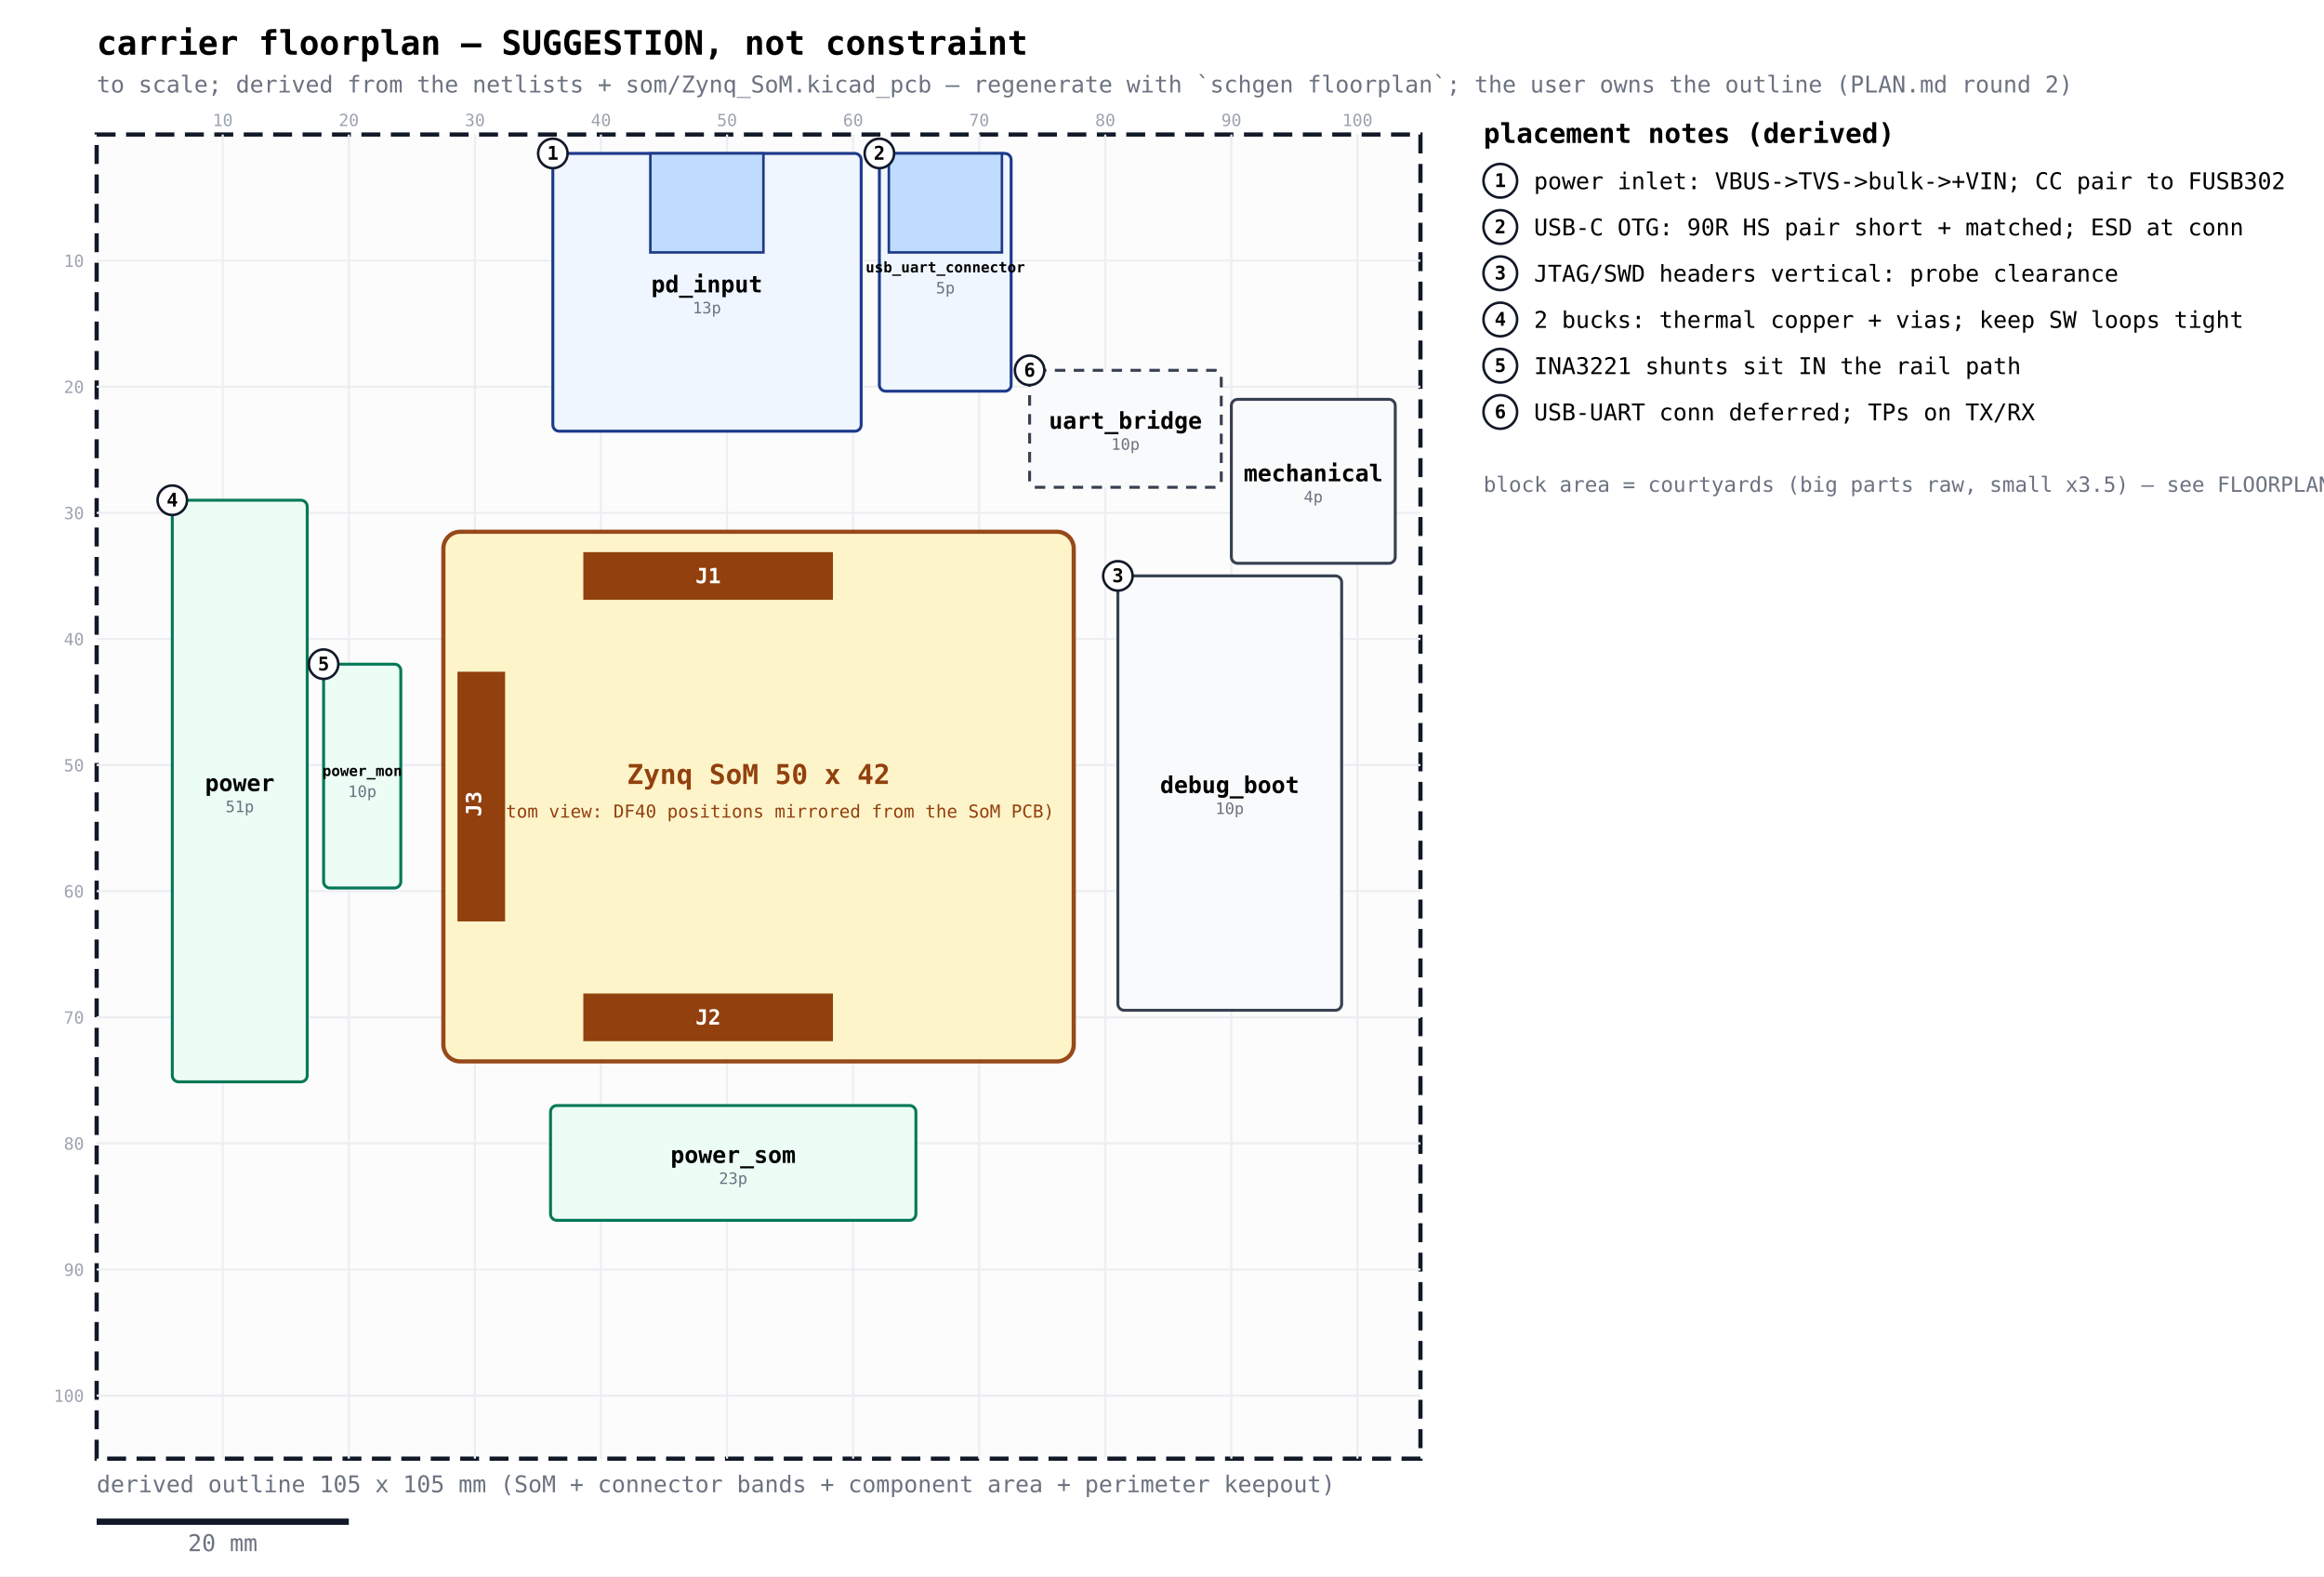
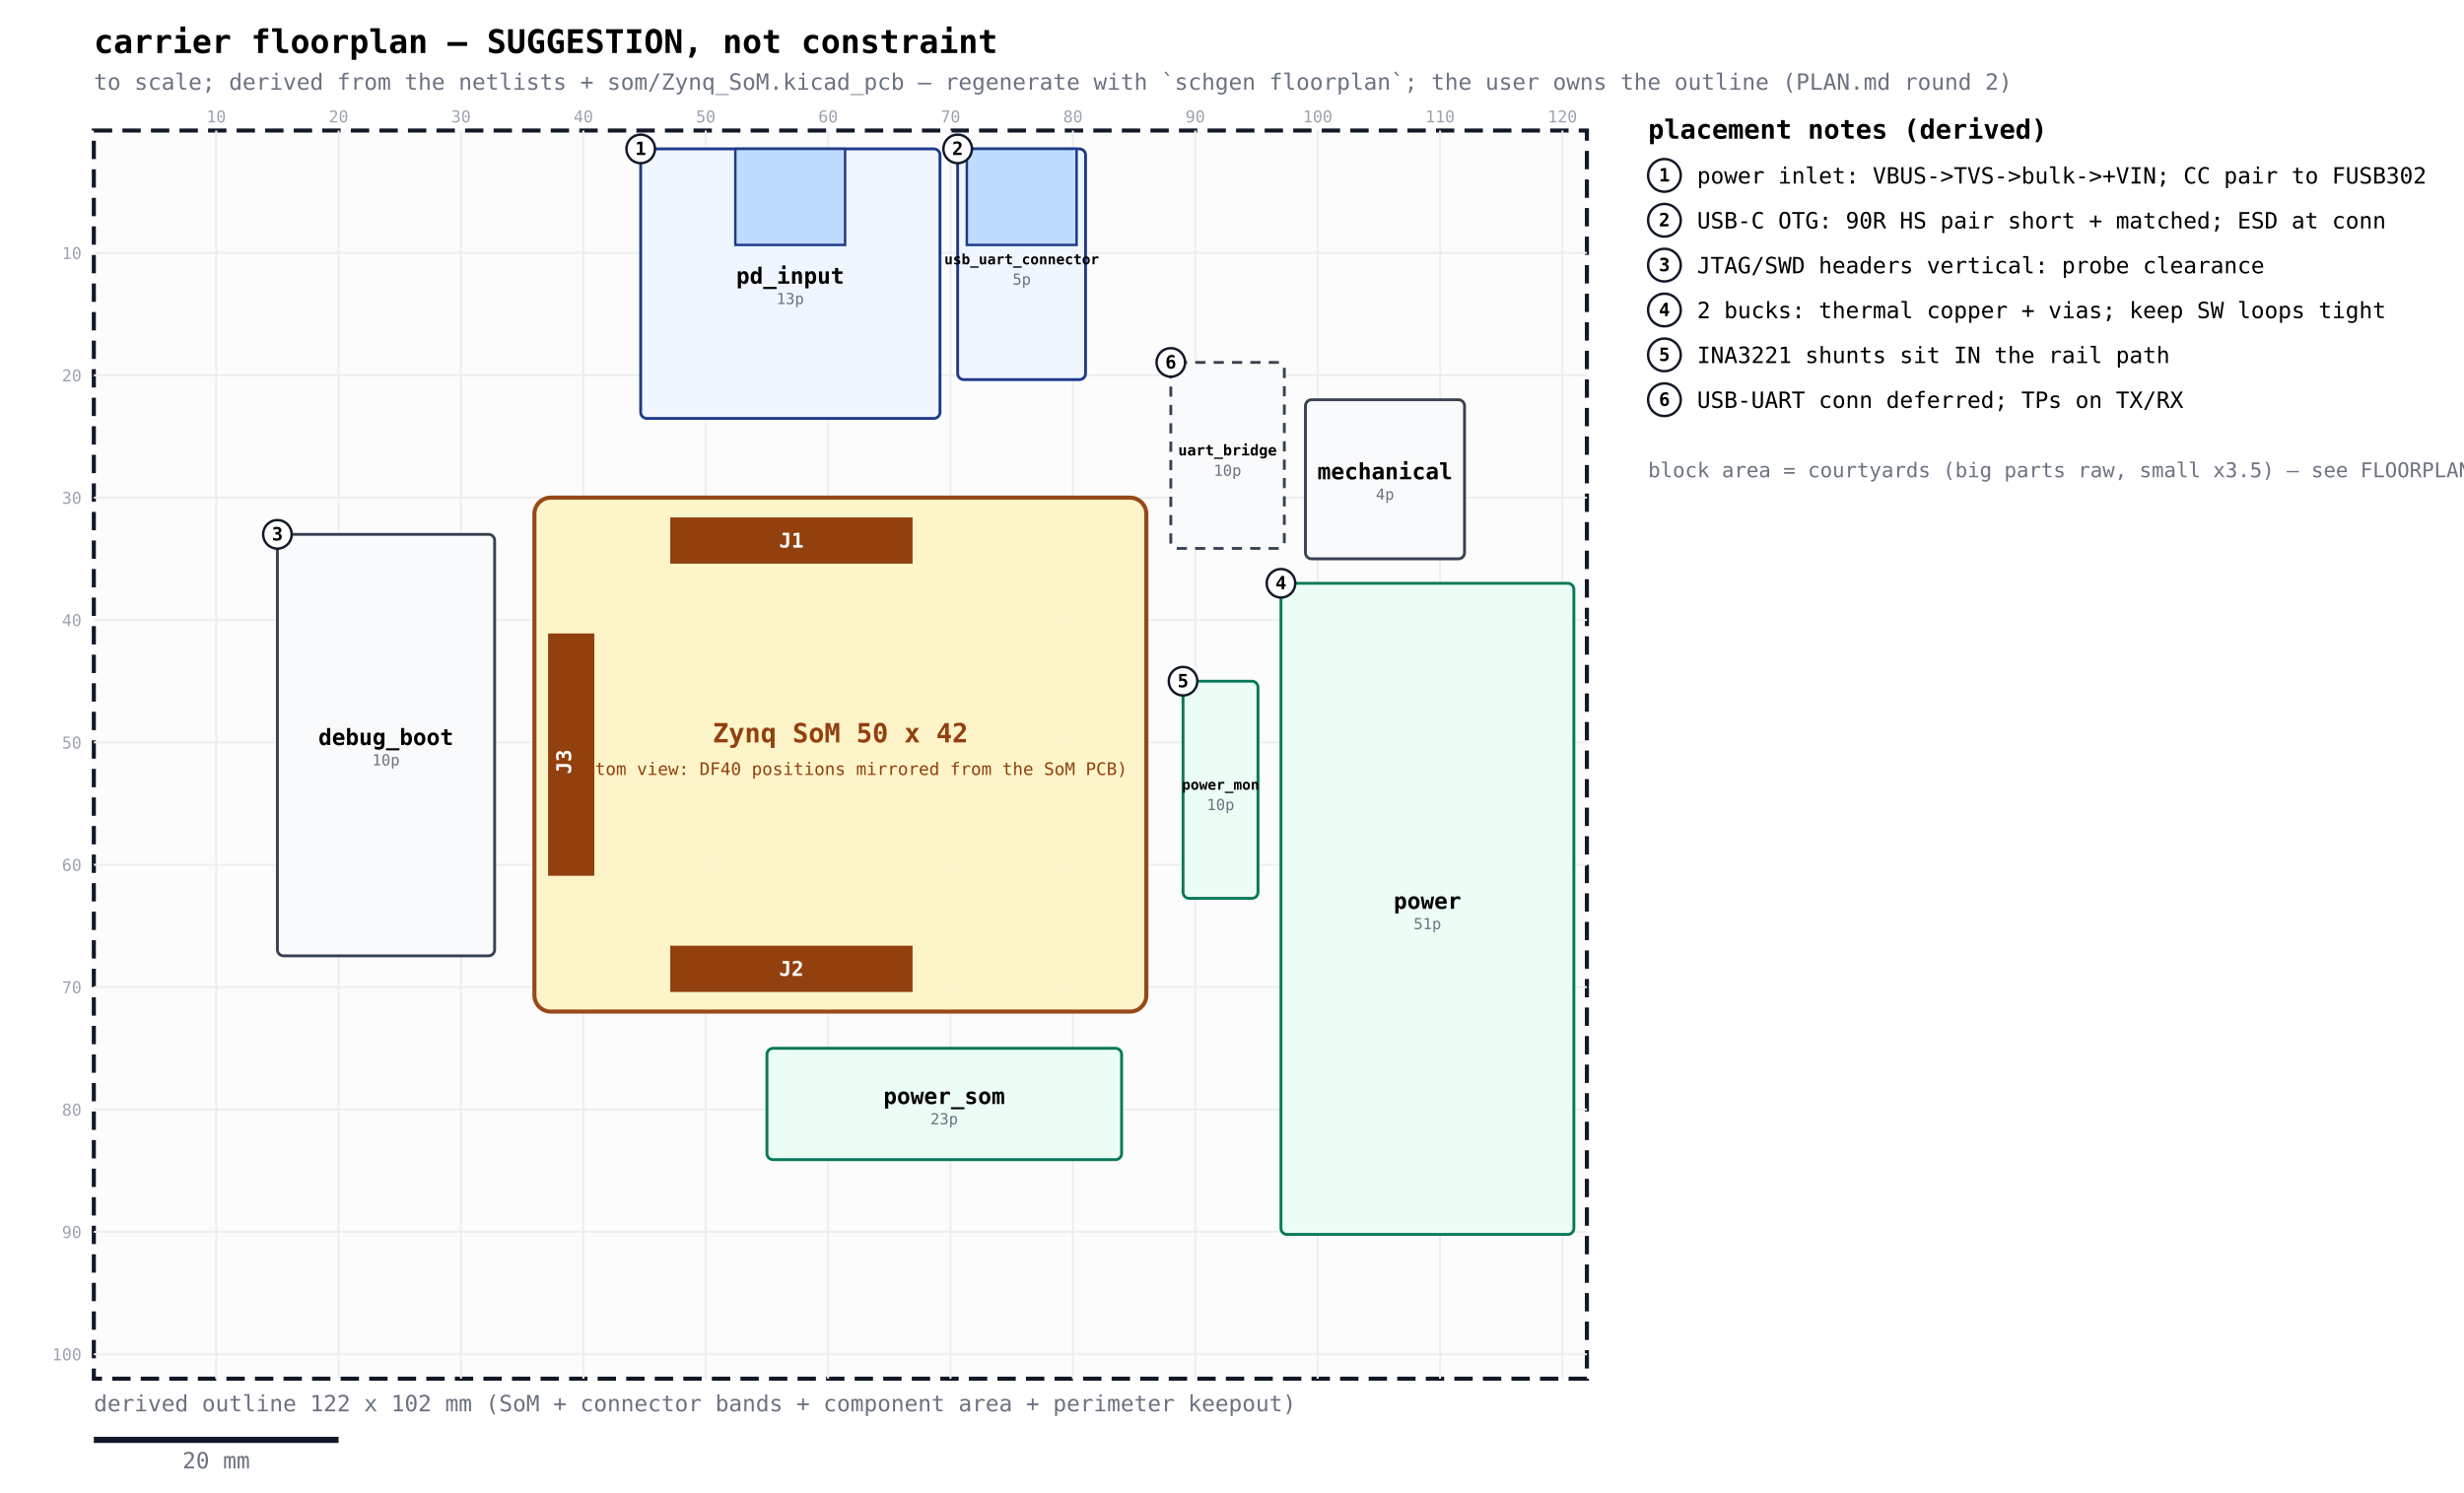
- <svg xmlns="http://www.w3.org/2000/svg" viewBox="0 0 1106 750" font-family="ui-monospace, SFMono-Regular, Menlo, monospace" font-size="11">
+ <svg xmlns="http://www.w3.org/2000/svg" viewBox="0 0 1208 732" font-family="ui-monospace, SFMono-Regular, Menlo, monospace" font-size="11">
  <defs>
    <pattern id="keepout" width="6" height="6" patternUnits="userSpaceOnUse" patternTransform="rotate(45)">
      <line x1="0" y1="0" x2="0" y2="6" stroke="#dc2626" stroke-width="1.2" />
    </pattern>
  </defs>
-   <rect width="1106" height="750" fill="white" />
+   <rect width="1208" height="732" fill="white" />
  <text x="46.0" y="26" font-size="16" font-weight="bold">carrier floorplan — SUGGESTION, not constraint</text>
  <text x="46.0" y="44" fill="#6b7280">to scale; derived from the netlists + som/Zynq_SoM.kicad_pcb — regenerate with `schgen floorplan`; the user owns the outline (PLAN.md round 2)</text>
-   <rect x="46.0" y="64.0" width="630" height="630" fill="#fcfcfd" stroke="#111827" stroke-width="2" stroke-dasharray="9,5" />
-   <line x1="106.0" y1="64.0" x2="106.0" y2="694.0" stroke="#eceef1" stroke-width="1" />
+   <rect x="46.0" y="64.0" width="732" height="612" fill="#fcfcfd" stroke="#111827" stroke-width="2" stroke-dasharray="9,5" />
+   <line x1="106.0" y1="64.0" x2="106.0" y2="676.0" stroke="#eceef1" stroke-width="1" />
  <text x="106.0" y="60.0" fill="#9ca3af" font-size="8" text-anchor="middle">10</text>
-   <line x1="166.0" y1="64.0" x2="166.0" y2="694.0" stroke="#eceef1" stroke-width="1" />
+   <line x1="166.0" y1="64.0" x2="166.0" y2="676.0" stroke="#eceef1" stroke-width="1" />
  <text x="166.0" y="60.0" fill="#9ca3af" font-size="8" text-anchor="middle">20</text>
-   <line x1="226.0" y1="64.0" x2="226.0" y2="694.0" stroke="#eceef1" stroke-width="1" />
+   <line x1="226.0" y1="64.0" x2="226.0" y2="676.0" stroke="#eceef1" stroke-width="1" />
  <text x="226.0" y="60.0" fill="#9ca3af" font-size="8" text-anchor="middle">30</text>
-   <line x1="286.0" y1="64.0" x2="286.0" y2="694.0" stroke="#eceef1" stroke-width="1" />
+   <line x1="286.0" y1="64.0" x2="286.0" y2="676.0" stroke="#eceef1" stroke-width="1" />
  <text x="286.0" y="60.0" fill="#9ca3af" font-size="8" text-anchor="middle">40</text>
-   <line x1="346.0" y1="64.0" x2="346.0" y2="694.0" stroke="#eceef1" stroke-width="1" />
+   <line x1="346.0" y1="64.0" x2="346.0" y2="676.0" stroke="#eceef1" stroke-width="1" />
  <text x="346.0" y="60.0" fill="#9ca3af" font-size="8" text-anchor="middle">50</text>
-   <line x1="406.0" y1="64.0" x2="406.0" y2="694.0" stroke="#eceef1" stroke-width="1" />
+   <line x1="406.0" y1="64.0" x2="406.0" y2="676.0" stroke="#eceef1" stroke-width="1" />
  <text x="406.0" y="60.0" fill="#9ca3af" font-size="8" text-anchor="middle">60</text>
-   <line x1="466.0" y1="64.0" x2="466.0" y2="694.0" stroke="#eceef1" stroke-width="1" />
+   <line x1="466.0" y1="64.0" x2="466.0" y2="676.0" stroke="#eceef1" stroke-width="1" />
  <text x="466.0" y="60.0" fill="#9ca3af" font-size="8" text-anchor="middle">70</text>
-   <line x1="526.0" y1="64.0" x2="526.0" y2="694.0" stroke="#eceef1" stroke-width="1" />
+   <line x1="526.0" y1="64.0" x2="526.0" y2="676.0" stroke="#eceef1" stroke-width="1" />
  <text x="526.0" y="60.0" fill="#9ca3af" font-size="8" text-anchor="middle">80</text>
-   <line x1="586.0" y1="64.0" x2="586.0" y2="694.0" stroke="#eceef1" stroke-width="1" />
+   <line x1="586.0" y1="64.0" x2="586.0" y2="676.0" stroke="#eceef1" stroke-width="1" />
  <text x="586.0" y="60.0" fill="#9ca3af" font-size="8" text-anchor="middle">90</text>
-   <line x1="646.0" y1="64.0" x2="646.0" y2="694.0" stroke="#eceef1" stroke-width="1" />
+   <line x1="646.0" y1="64.0" x2="646.0" y2="676.0" stroke="#eceef1" stroke-width="1" />
  <text x="646.0" y="60.0" fill="#9ca3af" font-size="8" text-anchor="middle">100</text>
-   <line x1="46.0" y1="124.0" x2="676.0" y2="124.0" stroke="#eceef1" stroke-width="1" />
+   <line x1="706.0" y1="64.0" x2="706.0" y2="676.0" stroke="#eceef1" stroke-width="1" />
+   <text x="706.0" y="60.0" fill="#9ca3af" font-size="8" text-anchor="middle">110</text>
+   <line x1="766.0" y1="64.0" x2="766.0" y2="676.0" stroke="#eceef1" stroke-width="1" />
+   <text x="766.0" y="60.0" fill="#9ca3af" font-size="8" text-anchor="middle">120</text>
+   <line x1="46.0" y1="124.0" x2="778.0" y2="124.0" stroke="#eceef1" stroke-width="1" />
  <text x="40.0" y="127.0" fill="#9ca3af" font-size="8" text-anchor="end">10</text>
-   <line x1="46.0" y1="184.0" x2="676.0" y2="184.0" stroke="#eceef1" stroke-width="1" />
+   <line x1="46.0" y1="184.0" x2="778.0" y2="184.0" stroke="#eceef1" stroke-width="1" />
  <text x="40.0" y="187.0" fill="#9ca3af" font-size="8" text-anchor="end">20</text>
-   <line x1="46.0" y1="244.0" x2="676.0" y2="244.0" stroke="#eceef1" stroke-width="1" />
+   <line x1="46.0" y1="244.0" x2="778.0" y2="244.0" stroke="#eceef1" stroke-width="1" />
  <text x="40.0" y="247.0" fill="#9ca3af" font-size="8" text-anchor="end">30</text>
-   <line x1="46.0" y1="304.0" x2="676.0" y2="304.0" stroke="#eceef1" stroke-width="1" />
+   <line x1="46.0" y1="304.0" x2="778.0" y2="304.0" stroke="#eceef1" stroke-width="1" />
  <text x="40.0" y="307.0" fill="#9ca3af" font-size="8" text-anchor="end">40</text>
-   <line x1="46.0" y1="364.0" x2="676.0" y2="364.0" stroke="#eceef1" stroke-width="1" />
+   <line x1="46.0" y1="364.0" x2="778.0" y2="364.0" stroke="#eceef1" stroke-width="1" />
  <text x="40.0" y="367.0" fill="#9ca3af" font-size="8" text-anchor="end">50</text>
-   <line x1="46.0" y1="424.0" x2="676.0" y2="424.0" stroke="#eceef1" stroke-width="1" />
+   <line x1="46.0" y1="424.0" x2="778.0" y2="424.0" stroke="#eceef1" stroke-width="1" />
  <text x="40.0" y="427.0" fill="#9ca3af" font-size="8" text-anchor="end">60</text>
-   <line x1="46.0" y1="484.0" x2="676.0" y2="484.0" stroke="#eceef1" stroke-width="1" />
+   <line x1="46.0" y1="484.0" x2="778.0" y2="484.0" stroke="#eceef1" stroke-width="1" />
  <text x="40.0" y="487.0" fill="#9ca3af" font-size="8" text-anchor="end">70</text>
-   <line x1="46.0" y1="544.0" x2="676.0" y2="544.0" stroke="#eceef1" stroke-width="1" />
+   <line x1="46.0" y1="544.0" x2="778.0" y2="544.0" stroke="#eceef1" stroke-width="1" />
  <text x="40.0" y="547.0" fill="#9ca3af" font-size="8" text-anchor="end">80</text>
-   <line x1="46.0" y1="604.0" x2="676.0" y2="604.0" stroke="#eceef1" stroke-width="1" />
+   <line x1="46.0" y1="604.0" x2="778.0" y2="604.0" stroke="#eceef1" stroke-width="1" />
  <text x="40.0" y="607.0" fill="#9ca3af" font-size="8" text-anchor="end">90</text>
-   <line x1="46.0" y1="664.0" x2="676.0" y2="664.0" stroke="#eceef1" stroke-width="1" />
+   <line x1="46.0" y1="664.0" x2="778.0" y2="664.0" stroke="#eceef1" stroke-width="1" />
  <text x="40.0" y="667.0" fill="#9ca3af" font-size="8" text-anchor="end">100</text>
-   <text x="46.0" y="710.0" fill="#6b7280">derived outline 105 x 105 mm (SoM + connector bands + component area + perimeter keepout)</text>
-   <rect x="532.0" y="274.0" width="106.5" height="206.664" rx="3" fill="#f9fafb" stroke="#374151" stroke-width="1.4" />
-   <text x="585.2" y="377.3" text-anchor="middle" font-size="11.0" font-weight="bold">debug_boot</text>
-   <text x="585.2" y="387.3" text-anchor="middle" font-size="7.5" fill="#6b7280">10p</text>
-   <circle cx="532" cy="274" r="7" fill="white" stroke="#111827" stroke-width="1.2" />
-   <text x="532" y="277" text-anchor="middle" font-size="9" font-weight="bold">3</text>
-   <rect x="586.0" y="190.0" width="78" height="78" rx="3" fill="#f9fafb" stroke="#374151" stroke-width="1.4" />
-   <text x="625.0" y="229.0" text-anchor="middle" font-size="11.0" font-weight="bold">mechanical</text>
-   <text x="625.0" y="239.0" text-anchor="middle" font-size="7.5" fill="#6b7280">4p</text>
-   <rect x="263.1" y="73.0" width="146.732" height="132.158" rx="3" fill="#eff6ff" stroke="#1e3a8a" stroke-width="1.4" />
-   <rect x="309.5" y="73.0" width="53.82" height="47.1" fill="#bfdbfe" stroke="#1e3a8a" stroke-width="1.2" />
-   <text x="336.4" y="139.1" text-anchor="middle" font-size="11.0" font-weight="bold">pd_input</text>
-   <text x="336.4" y="149.1" text-anchor="middle" font-size="7.5" fill="#6b7280">13p</text>
-   <circle cx="263.1" cy="73" r="7" fill="white" stroke="#111827" stroke-width="1.2" />
-   <text x="263.1" y="76" text-anchor="middle" font-size="9" font-weight="bold">1</text>
-   <rect x="82.0" y="238.0" width="64.2" height="276.72" rx="3" fill="#ecfdf5" stroke="#047857" stroke-width="1.4" />
-   <text x="114.1" y="376.4" text-anchor="middle" font-size="11.0" font-weight="bold">power</text>
-   <text x="114.1" y="386.4" text-anchor="middle" font-size="7.5" fill="#6b7280">51p</text>
-   <circle cx="82" cy="238" r="7" fill="white" stroke="#111827" stroke-width="1.2" />
-   <text x="82" y="241" text-anchor="middle" font-size="9" font-weight="bold">4</text>
-   <rect x="154.0" y="316.0" width="36.744" height="106.488" rx="3" fill="#ecfdf5" stroke="#047857" stroke-width="1.4" />
-   <text x="172.4" y="369.2" text-anchor="middle" font-size="7.0" font-weight="bold">power_mon</text>
-   <text x="172.4" y="379.2" text-anchor="middle" font-size="7.5" fill="#6b7280">10p</text>
-   <circle cx="154" cy="316" r="7" fill="white" stroke="#111827" stroke-width="1.2" />
-   <text x="154" y="319" text-anchor="middle" font-size="9" font-weight="bold">5</text>
-   <rect x="262.0" y="526.0" width="173.88" height="54.6" rx="3" fill="#ecfdf5" stroke="#047857" stroke-width="1.4" />
-   <text x="348.9" y="553.3" text-anchor="middle" font-size="11.0" font-weight="bold">power_som</text>
-   <text x="348.9" y="563.3" text-anchor="middle" font-size="7.5" fill="#6b7280">23p</text>
-   <rect x="490.0" y="176.2" width="91.2" height="55.651" rx="3" fill="#f9fafb" stroke="#374151" stroke-width="1.4" stroke-dasharray="5,4" />
-   <text x="535.6" y="204.0" text-anchor="middle" font-size="11.0" font-weight="bold">uart_bridge</text>
-   <text x="535.6" y="214.0" text-anchor="middle" font-size="7.5" fill="#6b7280">10p</text>
-   <circle cx="490" cy="176.2" r="7" fill="white" stroke="#111827" stroke-width="1.2" />
-   <text x="490" y="179.2" text-anchor="middle" font-size="9" font-weight="bold">6</text>
-   <rect x="418.5" y="73.0" width="62.701" height="113.125" rx="3" fill="#eff6ff" stroke="#1e3a8a" stroke-width="1.4" />
-   <rect x="423.0" y="73.0" width="53.82" height="47.1" fill="#bfdbfe" stroke="#1e3a8a" stroke-width="1.2" />
-   <text x="449.9" y="129.6" text-anchor="middle" font-size="7.0" font-weight="bold">usb_uart_connector</text>
-   <text x="449.9" y="139.6" text-anchor="middle" font-size="7.5" fill="#6b7280">5p</text>
-   <circle cx="418.5" cy="73" r="7" fill="white" stroke="#111827" stroke-width="1.2" />
-   <text x="418.5" y="76" text-anchor="middle" font-size="9" font-weight="bold">2</text>
-   <rect x="211.0" y="253.0" width="300" height="252" rx="8" fill="#fef3c7" stroke="#92400e" stroke-width="2" opacity="0.95" />
-   <text x="361" y="373" text-anchor="middle" font-size="13" font-weight="bold" fill="#92400e">Zynq SoM 50 x 42</text>
-   <text x="361" y="389" text-anchor="middle" font-size="8.5" fill="#92400e">(bottom view: DF40 positions mirrored from the SoM PCB)</text>
-   <rect x="277.6" y="262.7" width="118.8" height="22.68" fill="#92400e" />
-   <text x="337.0" y="277.5" text-anchor="middle" font-size="10" font-weight="bold" fill="white">J1</text>
-   <rect x="277.6" y="472.7" width="118.8" height="22.68" fill="#92400e" />
-   <text x="337.0" y="487.5" text-anchor="middle" font-size="10" font-weight="bold" fill="white">J2</text>
-   <rect x="217.7" y="319.6" width="22.68" height="118.8" fill="#92400e" />
-   <text x="229.0" y="382.5" text-anchor="middle" font-size="10" font-weight="bold" fill="white" transform="rotate(-90 229.0 382.5)">J3</text>
-   <line x1="46.0" y1="724.0" x2="166.0" y2="724.0" stroke="#111827" stroke-width="3" />
-   <text x="106.0" y="738.0" text-anchor="middle" fill="#6b7280">20 mm</text>
-   <text x="706" y="68" font-size="13" font-weight="bold">placement notes (derived)</text>
-   <circle cx="714" cy="86" r="8" fill="white" stroke="#111827" stroke-width="1.2" />
-   <text x="714" y="89" text-anchor="middle" font-size="9" font-weight="bold">1</text>
-   <text x="730" y="90">power inlet: VBUS-&gt;TVS-&gt;bulk-&gt;+VIN; CC pair to FUSB302</text>
-   <circle cx="714" cy="108" r="8" fill="white" stroke="#111827" stroke-width="1.2" />
-   <text x="714" y="111" text-anchor="middle" font-size="9" font-weight="bold">2</text>
-   <text x="730" y="112">USB-C OTG: 90R HS pair short + matched; ESD at conn</text>
-   <circle cx="714" cy="130" r="8" fill="white" stroke="#111827" stroke-width="1.2" />
-   <text x="714" y="133" text-anchor="middle" font-size="9" font-weight="bold">3</text>
-   <text x="730" y="134">JTAG/SWD headers vertical: probe clearance</text>
-   <circle cx="714" cy="152" r="8" fill="white" stroke="#111827" stroke-width="1.2" />
-   <text x="714" y="155" text-anchor="middle" font-size="9" font-weight="bold">4</text>
-   <text x="730" y="156">2 bucks: thermal copper + vias; keep SW loops tight</text>
-   <circle cx="714" cy="174" r="8" fill="white" stroke="#111827" stroke-width="1.2" />
-   <text x="714" y="177" text-anchor="middle" font-size="9" font-weight="bold">5</text>
-   <text x="730" y="178">INA3221 shunts sit IN the rail path</text>
-   <circle cx="714" cy="196" r="8" fill="white" stroke="#111827" stroke-width="1.2" />
-   <text x="714" y="199" text-anchor="middle" font-size="9" font-weight="bold">6</text>
-   <text x="730" y="200">USB-UART conn deferred; TPs on TX/RX</text>
-   <text x="706" y="234" fill="#6b7280" font-size="10">block area = courtyards (big parts raw, small x3.5) — see FLOORPLAN.md</text>
+   <text x="46.0" y="692.0" fill="#6b7280">derived outline 122 x 102 mm (SoM + connector bands + component area + perimeter keepout)</text>
+   <rect x="136.0" y="262.0" width="106.5" height="206.664" rx="3" fill="#f9fafb" stroke="#374151" stroke-width="1.4" />
+   <text x="189.2" y="365.3" text-anchor="middle" font-size="11.0" font-weight="bold">debug_boot</text>
+   <text x="189.2" y="375.3" text-anchor="middle" font-size="7.5" fill="#6b7280">10p</text>
+   <circle cx="136" cy="262" r="7" fill="white" stroke="#111827" stroke-width="1.2" />
+   <text x="136" y="265" text-anchor="middle" font-size="9" font-weight="bold">3</text>
+   <rect x="640.0" y="196.0" width="78" height="78" rx="3" fill="#f9fafb" stroke="#374151" stroke-width="1.4" />
+   <text x="679.0" y="235.0" text-anchor="middle" font-size="11.0" font-weight="bold">mechanical</text>
+   <text x="679.0" y="245.0" text-anchor="middle" font-size="7.5" fill="#6b7280">4p</text>
+   <rect x="314.1" y="73.0" width="146.732" height="132.158" rx="3" fill="#eff6ff" stroke="#1e3a8a" stroke-width="1.4" />
+   <rect x="360.5" y="73.0" width="53.82" height="47.1" fill="#bfdbfe" stroke="#1e3a8a" stroke-width="1.2" />
+   <text x="387.4" y="139.1" text-anchor="middle" font-size="11.0" font-weight="bold">pd_input</text>
+   <text x="387.4" y="149.1" text-anchor="middle" font-size="7.5" fill="#6b7280">13p</text>
+   <circle cx="314.1" cy="73" r="7" fill="white" stroke="#111827" stroke-width="1.2" />
+   <text x="314.1" y="76" text-anchor="middle" font-size="9" font-weight="bold">1</text>
+   <rect x="628.0" y="286.0" width="143.609" height="319.262" rx="3" fill="#ecfdf5" stroke="#047857" stroke-width="1.4" />
+   <text x="699.8" y="445.6" text-anchor="middle" font-size="11.0" font-weight="bold">power</text>
+   <text x="699.8" y="455.6" text-anchor="middle" font-size="7.5" fill="#6b7280">51p</text>
+   <circle cx="628" cy="286" r="7" fill="white" stroke="#111827" stroke-width="1.2" />
+   <text x="628" y="289" text-anchor="middle" font-size="9" font-weight="bold">4</text>
+   <rect x="580.0" y="334.0" width="36.744" height="106.488" rx="3" fill="#ecfdf5" stroke="#047857" stroke-width="1.4" />
+   <text x="598.4" y="387.2" text-anchor="middle" font-size="7.0" font-weight="bold">power_mon</text>
+   <text x="598.4" y="397.2" text-anchor="middle" font-size="7.5" fill="#6b7280">10p</text>
+   <circle cx="580" cy="334" r="7" fill="white" stroke="#111827" stroke-width="1.2" />
+   <text x="580" y="337" text-anchor="middle" font-size="9" font-weight="bold">5</text>
+   <rect x="376.0" y="514.0" width="173.88" height="54.6" rx="3" fill="#ecfdf5" stroke="#047857" stroke-width="1.4" />
+   <text x="462.9" y="541.3" text-anchor="middle" font-size="11.0" font-weight="bold">power_som</text>
+   <text x="462.9" y="551.3" text-anchor="middle" font-size="7.5" fill="#6b7280">23p</text>
+   <rect x="574.0" y="177.7" width="55.651" height="91.2" rx="3" fill="#f9fafb" stroke="#374151" stroke-width="1.4" stroke-dasharray="5,4" />
+   <text x="601.8" y="223.3" text-anchor="middle" font-size="7.3" font-weight="bold">uart_bridge</text>
+   <text x="601.8" y="233.3" text-anchor="middle" font-size="7.5" fill="#6b7280">10p</text>
+   <circle cx="574" cy="177.7" r="7" fill="white" stroke="#111827" stroke-width="1.2" />
+   <text x="574" y="180.7" text-anchor="middle" font-size="9" font-weight="bold">6</text>
+   <rect x="469.5" y="73.0" width="62.701" height="113.125" rx="3" fill="#eff6ff" stroke="#1e3a8a" stroke-width="1.4" />
+   <rect x="474.0" y="73.0" width="53.82" height="47.1" fill="#bfdbfe" stroke="#1e3a8a" stroke-width="1.2" />
+   <text x="500.9" y="129.6" text-anchor="middle" font-size="7.0" font-weight="bold">usb_uart_connector</text>
+   <text x="500.9" y="139.6" text-anchor="middle" font-size="7.5" fill="#6b7280">5p</text>
+   <circle cx="469.5" cy="73" r="7" fill="white" stroke="#111827" stroke-width="1.2" />
+   <text x="469.5" y="76" text-anchor="middle" font-size="9" font-weight="bold">2</text>
+   <rect x="262.0" y="244.0" width="300" height="252" rx="8" fill="#fef3c7" stroke="#92400e" stroke-width="2" opacity="0.95" />
+   <text x="412" y="364" text-anchor="middle" font-size="13" font-weight="bold" fill="#92400e">Zynq SoM 50 x 42</text>
+   <text x="412" y="380" text-anchor="middle" font-size="8.5" fill="#92400e">(bottom view: DF40 positions mirrored from the SoM PCB)</text>
+   <rect x="328.6" y="253.7" width="118.8" height="22.68" fill="#92400e" />
+   <text x="388.0" y="268.5" text-anchor="middle" font-size="10" font-weight="bold" fill="white">J1</text>
+   <rect x="328.6" y="463.7" width="118.8" height="22.68" fill="#92400e" />
+   <text x="388.0" y="478.5" text-anchor="middle" font-size="10" font-weight="bold" fill="white">J2</text>
+   <rect x="268.7" y="310.6" width="22.68" height="118.8" fill="#92400e" />
+   <text x="280.0" y="373.5" text-anchor="middle" font-size="10" font-weight="bold" fill="white" transform="rotate(-90 280.0 373.5)">J3</text>
+   <line x1="46.0" y1="706.0" x2="166.0" y2="706.0" stroke="#111827" stroke-width="3" />
+   <text x="106.0" y="720.0" text-anchor="middle" fill="#6b7280">20 mm</text>
+   <text x="808" y="68" font-size="13" font-weight="bold">placement notes (derived)</text>
+   <circle cx="816" cy="86" r="8" fill="white" stroke="#111827" stroke-width="1.2" />
+   <text x="816" y="89" text-anchor="middle" font-size="9" font-weight="bold">1</text>
+   <text x="832" y="90">power inlet: VBUS-&gt;TVS-&gt;bulk-&gt;+VIN; CC pair to FUSB302</text>
+   <circle cx="816" cy="108" r="8" fill="white" stroke="#111827" stroke-width="1.2" />
+   <text x="816" y="111" text-anchor="middle" font-size="9" font-weight="bold">2</text>
+   <text x="832" y="112">USB-C OTG: 90R HS pair short + matched; ESD at conn</text>
+   <circle cx="816" cy="130" r="8" fill="white" stroke="#111827" stroke-width="1.2" />
+   <text x="816" y="133" text-anchor="middle" font-size="9" font-weight="bold">3</text>
+   <text x="832" y="134">JTAG/SWD headers vertical: probe clearance</text>
+   <circle cx="816" cy="152" r="8" fill="white" stroke="#111827" stroke-width="1.2" />
+   <text x="816" y="155" text-anchor="middle" font-size="9" font-weight="bold">4</text>
+   <text x="832" y="156">2 bucks: thermal copper + vias; keep SW loops tight</text>
+   <circle cx="816" cy="174" r="8" fill="white" stroke="#111827" stroke-width="1.2" />
+   <text x="816" y="177" text-anchor="middle" font-size="9" font-weight="bold">5</text>
+   <text x="832" y="178">INA3221 shunts sit IN the rail path</text>
+   <circle cx="816" cy="196" r="8" fill="white" stroke="#111827" stroke-width="1.2" />
+   <text x="816" y="199" text-anchor="middle" font-size="9" font-weight="bold">6</text>
+   <text x="832" y="200">USB-UART conn deferred; TPs on TX/RX</text>
+   <text x="808" y="234" fill="#6b7280" font-size="10">block area = courtyards (big parts raw, small x3.5) — see FLOORPLAN.md</text>
</svg>
